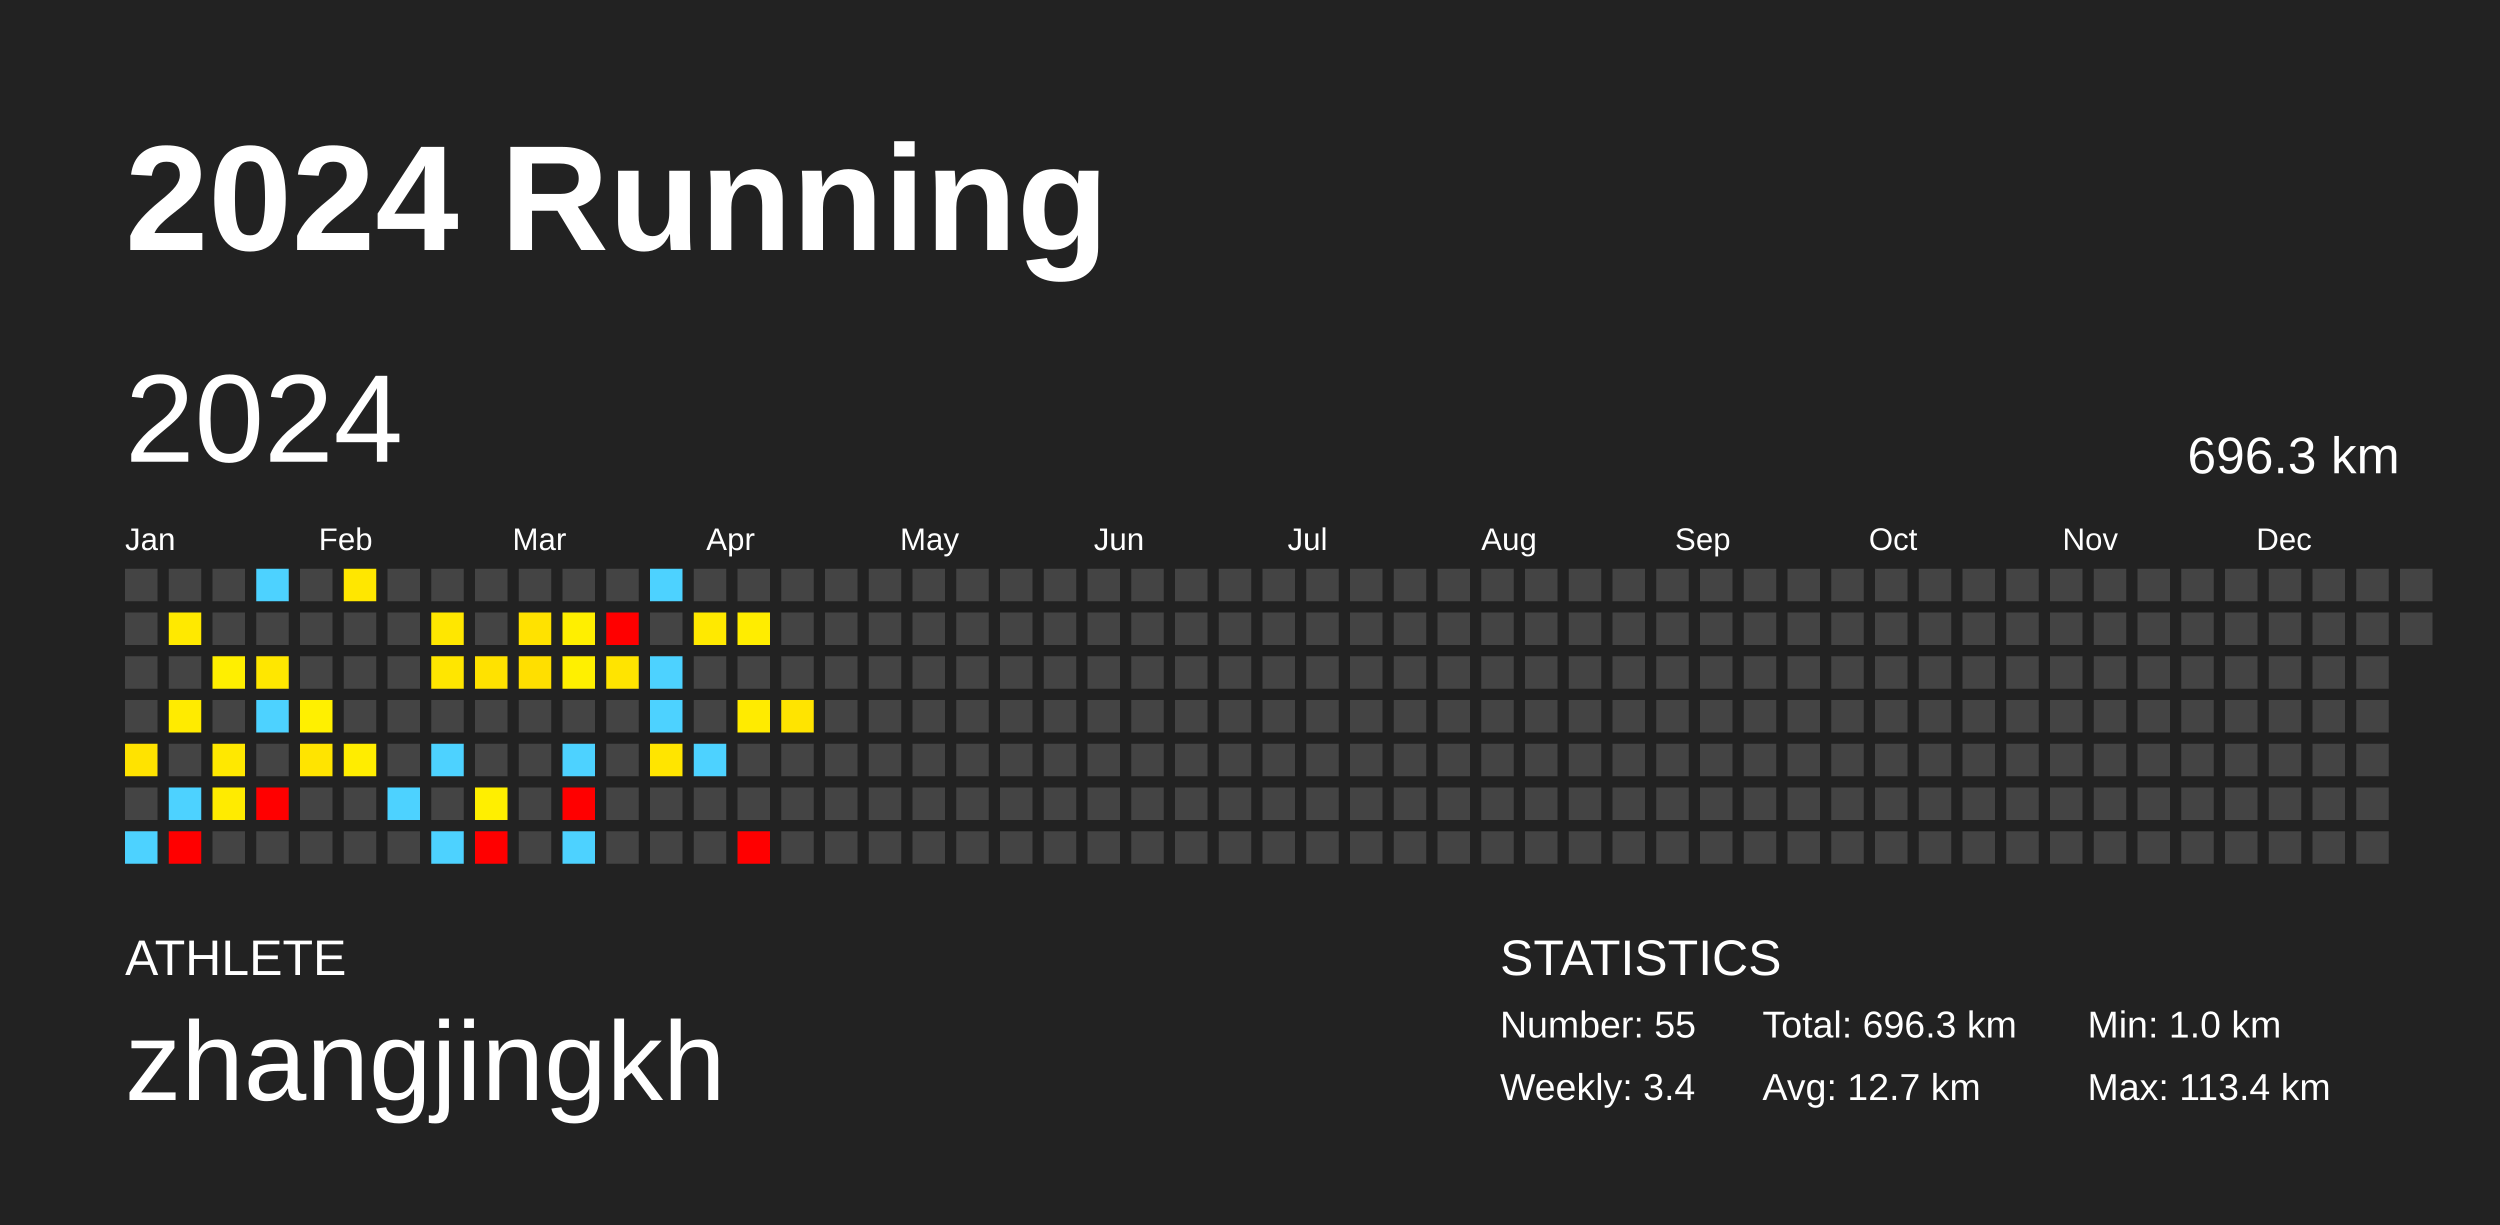
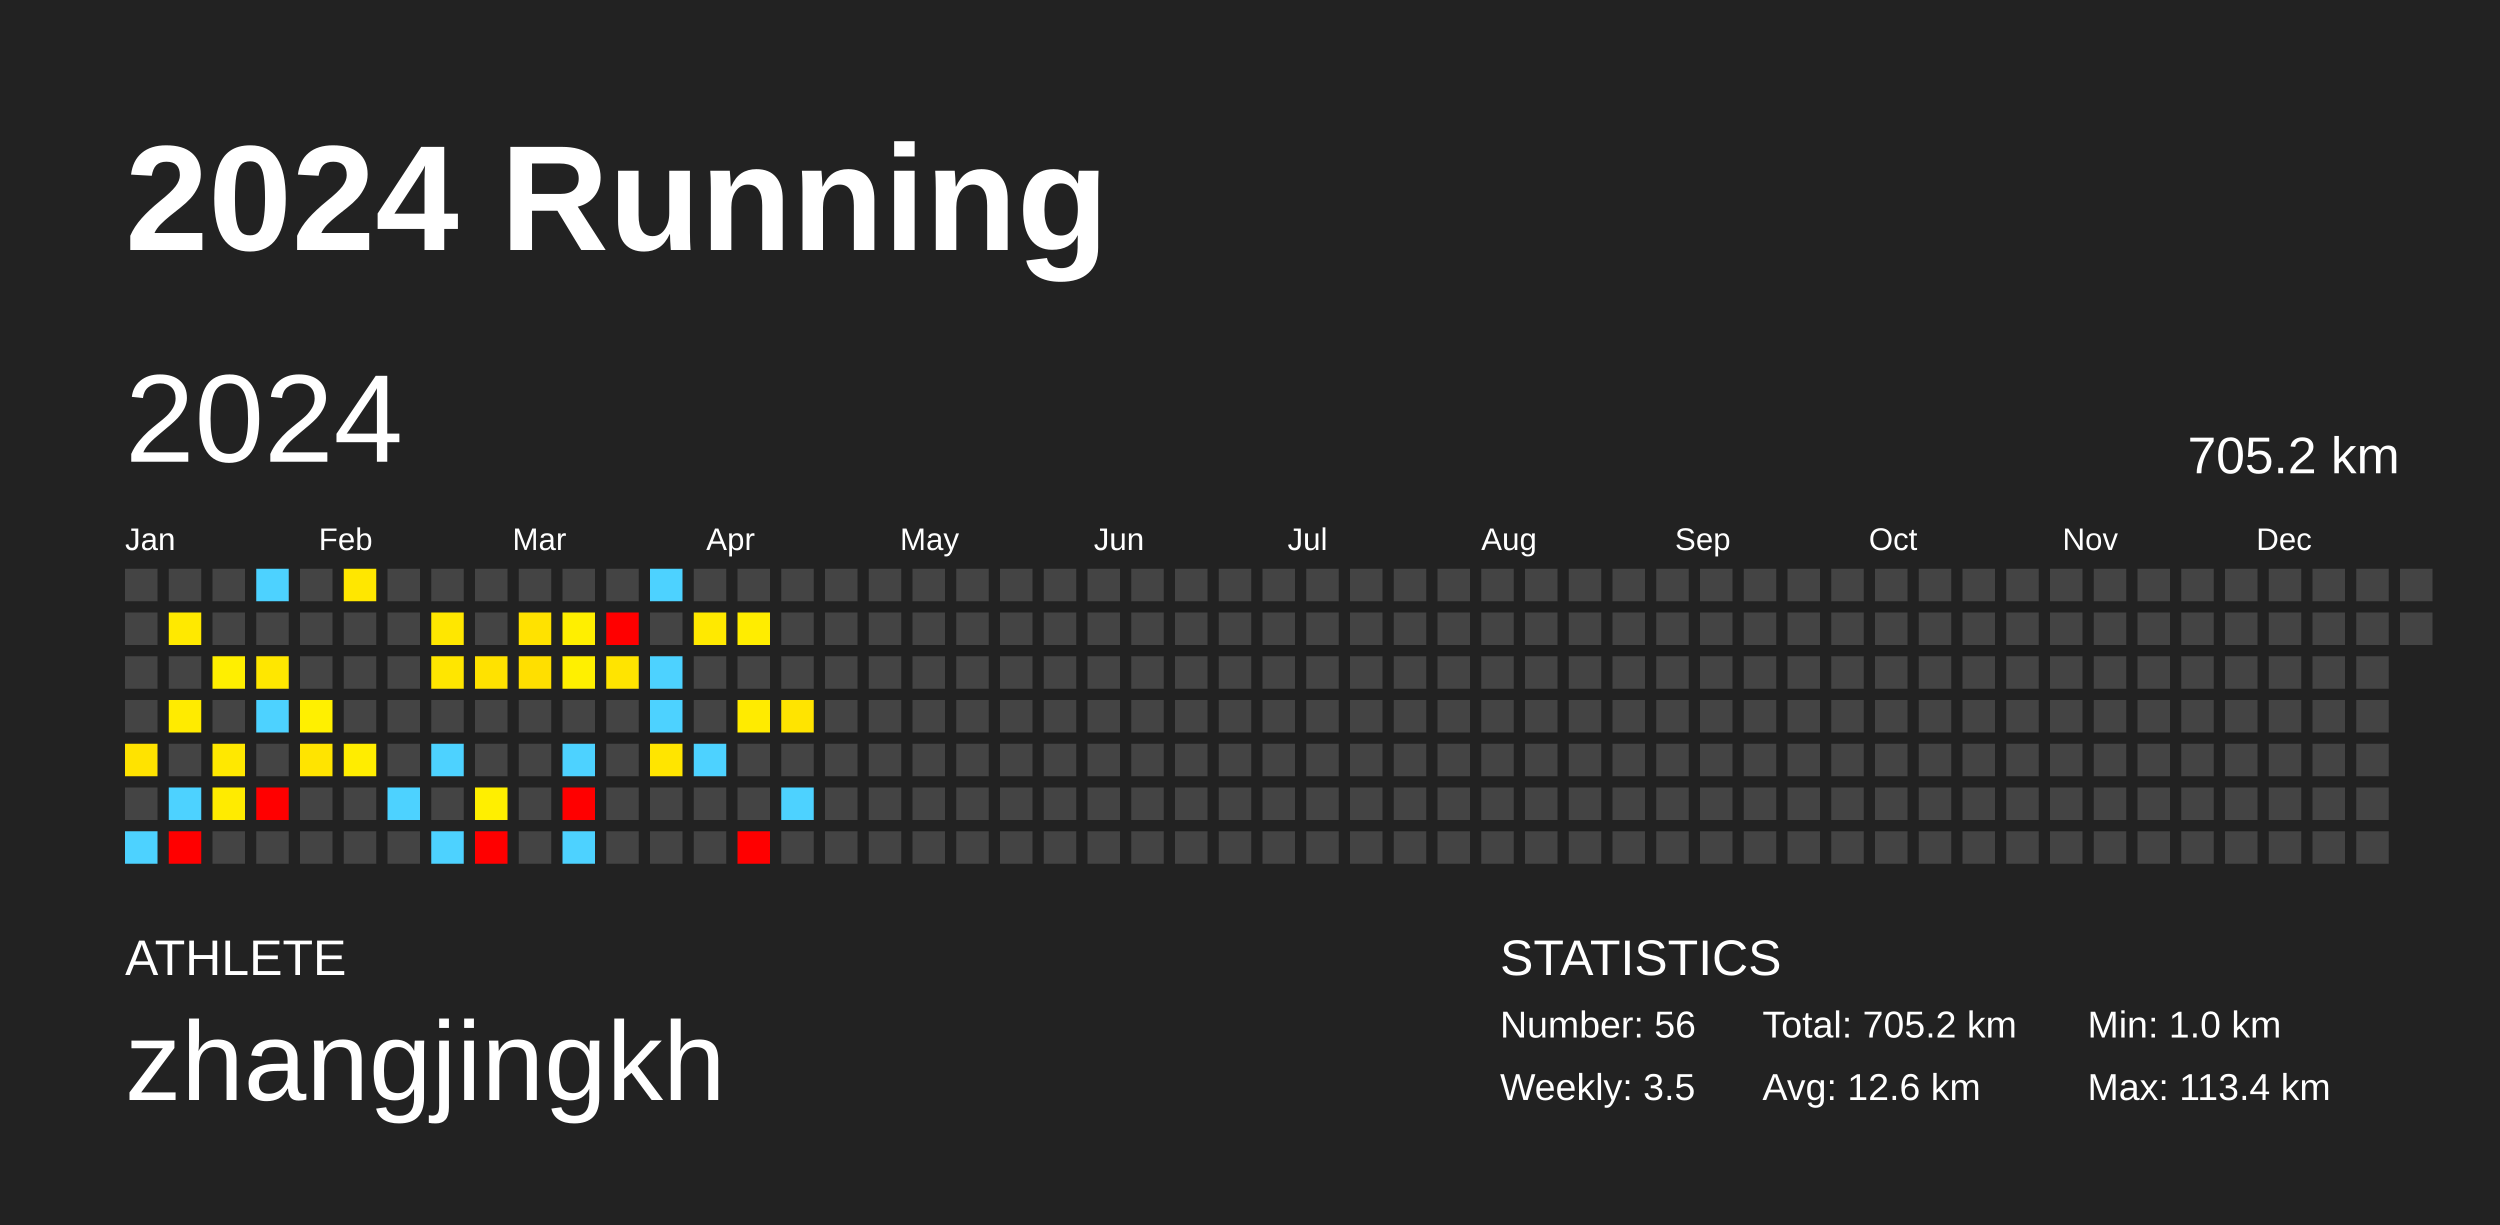
<svg xmlns="http://www.w3.org/2000/svg" baseProfile="full" height="98mm" version="1.1" viewBox="0,0,200,98" width="200mm">
  <defs />
  <rect fill="#222222" height="98" width="200" x="0" y="0" />
  <text fill="#FFFFFF" style="font-size:12px; font-family:Arial; font-weight:bold;" x="10" y="20">2024 Running</text>
  <text fill="#FFFFFF" style="font-size:4px; font-family:Arial" x="10" y="78">ATHLETE</text>
  <text fill="#FFFFFF" style="font-size:9px; font-family:Arial" x="10" y="88">zhangjingkh</text>
  <text fill="#FFFFFF" style="font-size:4px; font-family:Arial" x="120" y="78">STATISTICS</text>
-   <text fill="#FFFFFF" style="font-size:3px; font-family:Arial" x="120" y="83">Number: 55</text>
-   <text fill="#FFFFFF" style="font-size:3px; font-family:Arial" x="120" y="88">Weekly: 3.4</text>
-   <text fill="#FFFFFF" style="font-size:3px; font-family:Arial" x="141" y="83">Total: 696.3 km</text>
-   <text fill="#FFFFFF" style="font-size:3px; font-family:Arial" x="141" y="88">Avg: 12.7 km</text>
+   <text fill="#FFFFFF" style="font-size:3px; font-family:Arial" x="120" y="83">Number: 56</text>
+   <text fill="#FFFFFF" style="font-size:3px; font-family:Arial" x="120" y="88">Weekly: 3.5</text>
+   <text fill="#FFFFFF" style="font-size:3px; font-family:Arial" x="141" y="83">Total: 705.2 km</text>
+   <text fill="#FFFFFF" style="font-size:3px; font-family:Arial" x="141" y="88">Avg: 12.6 km</text>
  <text fill="#FFFFFF" style="font-size:3px; font-family:Arial" x="167" y="83">Min: 1.0 km</text>
  <text fill="#FFFFFF" style="font-size:3px; font-family:Arial" x="167" y="88">Max: 113.4 km</text>
  <text dominant-baseline="hanging" fill="#FFFFFF" style="font-size:10.0px; font-family:Arial;" x="10" y="30">2024</text>
-   <text dominant-baseline="hanging" fill="#FFFFFF" style="font-size:4.125px; font-family:Arial;" x="175" y="35">696.3 km</text>
+   <text dominant-baseline="hanging" fill="#FFFFFF" style="font-size:4.125px; font-family:Arial;" x="175" y="35">705.2 km</text>
  <text fill="#FFFFFF" style="font-size:2.5px; font-family:Arial" x="10.0" y="44">Jan</text>
  <text fill="#FFFFFF" style="font-size:2.5px; font-family:Arial" x="25.5" y="44">Feb</text>
  <text fill="#FFFFFF" style="font-size:2.5px; font-family:Arial" x="41.0" y="44">Mar</text>
  <text fill="#FFFFFF" style="font-size:2.5px; font-family:Arial" x="56.5" y="44">Apr</text>
  <text fill="#FFFFFF" style="font-size:2.5px; font-family:Arial" x="72.0" y="44">May</text>
  <text fill="#FFFFFF" style="font-size:2.5px; font-family:Arial" x="87.5" y="44">Jun</text>
  <text fill="#FFFFFF" style="font-size:2.5px; font-family:Arial" x="103.0" y="44">Jul</text>
  <text fill="#FFFFFF" style="font-size:2.5px; font-family:Arial" x="118.5" y="44">Aug</text>
  <text fill="#FFFFFF" style="font-size:2.5px; font-family:Arial" x="134.0" y="44">Sep</text>
  <text fill="#FFFFFF" style="font-size:2.5px; font-family:Arial" x="149.5" y="44">Oct</text>
  <text fill="#FFFFFF" style="font-size:2.5px; font-family:Arial" x="165.0" y="44">Nov</text>
  <text fill="#FFFFFF" style="font-size:2.5px; font-family:Arial" x="180.5" y="44">Dec</text>
  <rect fill="#444444" height="2.6" width="2.6" x="10.0" y="45.5" />
  <rect fill="#444444" height="2.6" width="2.6" x="10.0" y="49.0" />
  <rect fill="#444444" height="2.6" width="2.6" x="10.0" y="52.5" />
  <rect fill="#444444" height="2.6" width="2.6" x="10.0" y="56.0" />
  <rect fill="#ffe300" height="2.6" width="2.6" x="10.0" y="59.5" />
  <rect fill="#444444" height="2.6" width="2.6" x="10.0" y="63.0" />
  <rect fill="#4dd2ff" height="2.6" width="2.6" x="10.0" y="66.5" />
  <rect fill="#444444" height="2.6" width="2.6" x="13.5" y="45.5" />
  <rect fill="#ffe900" height="2.6" width="2.6" x="13.5" y="49.0" />
  <rect fill="#444444" height="2.6" width="2.6" x="13.5" y="52.5" />
  <rect fill="#ffeb00" height="2.6" width="2.6" x="13.5" y="56.0" />
  <rect fill="#444444" height="2.6" width="2.6" x="13.5" y="59.5" />
  <rect fill="#4dd2ff" height="2.6" width="2.6" x="13.5" y="63.0" />
  <rect fill="red" height="2.6" width="2.6" x="13.5" y="66.5" />
  <rect fill="#444444" height="2.6" width="2.6" x="17.0" y="45.5" />
  <rect fill="#444444" height="2.6" width="2.6" x="17.0" y="49.0" />
  <rect fill="#ffef00" height="2.6" width="2.6" x="17.0" y="52.5" />
  <rect fill="#444444" height="2.6" width="2.6" x="17.0" y="56.0" />
  <rect fill="#ffe800" height="2.6" width="2.6" x="17.0" y="59.5" />
  <rect fill="#ffeb00" height="2.6" width="2.6" x="17.0" y="63.0" />
  <rect fill="#444444" height="2.6" width="2.6" x="17.0" y="66.5" />
  <rect fill="#4dd2ff" height="2.6" width="2.6" x="20.5" y="45.5" />
  <rect fill="#444444" height="2.6" width="2.6" x="20.5" y="49.0" />
  <rect fill="#ffe700" height="2.6" width="2.6" x="20.5" y="52.5" />
  <rect fill="#4dd2ff" height="2.6" width="2.6" x="20.5" y="56.0" />
  <rect fill="#444444" height="2.6" width="2.6" x="20.5" y="59.5" />
  <rect fill="red" height="2.6" width="2.6" x="20.5" y="63.0" />
  <rect fill="#444444" height="2.6" width="2.6" x="20.5" y="66.5" />
  <rect fill="#444444" height="2.6" width="2.6" x="24.0" y="45.5" />
  <rect fill="#444444" height="2.6" width="2.6" x="24.0" y="49.0" />
  <rect fill="#444444" height="2.6" width="2.6" x="24.0" y="52.5" />
  <rect fill="#fff000" height="2.6" width="2.6" x="24.0" y="56.0" />
  <rect fill="#ffe400" height="2.6" width="2.6" x="24.0" y="59.5" />
  <rect fill="#444444" height="2.6" width="2.6" x="24.0" y="63.0" />
  <rect fill="#444444" height="2.6" width="2.6" x="24.0" y="66.5" />
  <rect fill="#ffe700" height="2.6" width="2.6" x="27.5" y="45.5" />
  <rect fill="#444444" height="2.6" width="2.6" x="27.5" y="49.0" />
  <rect fill="#444444" height="2.6" width="2.6" x="27.5" y="52.5" />
  <rect fill="#444444" height="2.6" width="2.6" x="27.5" y="56.0" />
  <rect fill="#ffed00" height="2.6" width="2.6" x="27.5" y="59.5" />
  <rect fill="#444444" height="2.6" width="2.6" x="27.5" y="63.0" />
  <rect fill="#444444" height="2.6" width="2.6" x="27.5" y="66.5" />
  <rect fill="#444444" height="2.6" width="2.6" x="31.0" y="45.5" />
  <rect fill="#444444" height="2.6" width="2.6" x="31.0" y="49.0" />
  <rect fill="#444444" height="2.6" width="2.6" x="31.0" y="52.5" />
  <rect fill="#444444" height="2.6" width="2.6" x="31.0" y="56.0" />
  <rect fill="#444444" height="2.6" width="2.6" x="31.0" y="59.5" />
  <rect fill="#4dd2ff" height="2.6" width="2.6" x="31.0" y="63.0" />
  <rect fill="#444444" height="2.6" width="2.6" x="31.0" y="66.5" />
  <rect fill="#444444" height="2.6" width="2.6" x="34.5" y="45.5" />
  <rect fill="#ffe700" height="2.6" width="2.6" x="34.5" y="49.0" />
  <rect fill="#ffe600" height="2.6" width="2.6" x="34.5" y="52.5" />
  <rect fill="#444444" height="2.6" width="2.6" x="34.5" y="56.0" />
  <rect fill="#4dd2ff" height="2.6" width="2.6" x="34.5" y="59.5" />
  <rect fill="#444444" height="2.6" width="2.6" x="34.5" y="63.0" />
  <rect fill="#4dd2ff" height="2.6" width="2.6" x="34.5" y="66.5" />
  <rect fill="#444444" height="2.6" width="2.6" x="38.0" y="45.5" />
  <rect fill="#444444" height="2.6" width="2.6" x="38.0" y="49.0" />
  <rect fill="#ffe200" height="2.6" width="2.6" x="38.0" y="52.5" />
  <rect fill="#444444" height="2.6" width="2.6" x="38.0" y="56.0" />
  <rect fill="#444444" height="2.6" width="2.6" x="38.0" y="59.5" />
  <rect fill="#ffef00" height="2.6" width="2.6" x="38.0" y="63.0" />
  <rect fill="red" height="2.6" width="2.6" x="38.0" y="66.5" />
  <rect fill="#444444" height="2.6" width="2.6" x="41.5" y="45.5" />
  <rect fill="#ffe200" height="2.6" width="2.6" x="41.5" y="49.0" />
  <rect fill="#ffdf00" height="2.6" width="2.6" x="41.5" y="52.5" />
  <rect fill="#444444" height="2.6" width="2.6" x="41.5" y="56.0" />
  <rect fill="#444444" height="2.6" width="2.6" x="41.5" y="59.5" />
  <rect fill="#444444" height="2.6" width="2.6" x="41.5" y="63.0" />
  <rect fill="#444444" height="2.6" width="2.6" x="41.5" y="66.5" />
  <rect fill="#444444" height="2.6" width="2.6" x="45.0" y="45.5" />
  <rect fill="#ffef00" height="2.6" width="2.6" x="45.0" y="49.0" />
  <rect fill="#fff000" height="2.6" width="2.6" x="45.0" y="52.5" />
  <rect fill="#444444" height="2.6" width="2.6" x="45.0" y="56.0" />
  <rect fill="#4dd2ff" height="2.6" width="2.6" x="45.0" y="59.5" />
  <rect fill="red" height="2.6" width="2.6" x="45.0" y="63.0" />
  <rect fill="#4dd2ff" height="2.6" width="2.6" x="45.0" y="66.5" />
  <rect fill="#444444" height="2.6" width="2.6" x="48.5" y="45.5" />
  <rect fill="red" height="2.6" width="2.6" x="48.5" y="49.0" />
  <rect fill="#ffe400" height="2.6" width="2.6" x="48.5" y="52.5" />
  <rect fill="#444444" height="2.6" width="2.6" x="48.5" y="56.0" />
  <rect fill="#444444" height="2.6" width="2.6" x="48.5" y="59.5" />
  <rect fill="#444444" height="2.6" width="2.6" x="48.5" y="63.0" />
  <rect fill="#444444" height="2.6" width="2.6" x="48.5" y="66.5" />
  <rect fill="#4dd2ff" height="2.6" width="2.6" x="52.0" y="45.5" />
  <rect fill="#444444" height="2.6" width="2.6" x="52.0" y="49.0" />
  <rect fill="#4dd2ff" height="2.6" width="2.6" x="52.0" y="52.5" />
  <rect fill="#4dd2ff" height="2.6" width="2.6" x="52.0" y="56.0" />
  <rect fill="#ffe500" height="2.6" width="2.6" x="52.0" y="59.5" />
  <rect fill="#444444" height="2.6" width="2.6" x="52.0" y="63.0" />
  <rect fill="#444444" height="2.6" width="2.6" x="52.0" y="66.5" />
  <rect fill="#444444" height="2.6" width="2.6" x="55.5" y="45.5" />
  <rect fill="#ffe900" height="2.6" width="2.6" x="55.5" y="49.0" />
  <rect fill="#444444" height="2.6" width="2.6" x="55.5" y="52.5" />
  <rect fill="#444444" height="2.6" width="2.6" x="55.5" y="56.0" />
  <rect fill="#4dd2ff" height="2.6" width="2.6" x="55.5" y="59.5" />
  <rect fill="#444444" height="2.6" width="2.6" x="55.5" y="63.0" />
  <rect fill="#444444" height="2.6" width="2.6" x="55.5" y="66.5" />
  <rect fill="#444444" height="2.6" width="2.6" x="59.0" y="45.5" />
  <rect fill="#ffed00" height="2.6" width="2.6" x="59.0" y="49.0" />
  <rect fill="#444444" height="2.6" width="2.6" x="59.0" y="52.5" />
  <rect fill="#ffeb00" height="2.6" width="2.6" x="59.0" y="56.0" />
  <rect fill="#444444" height="2.6" width="2.6" x="59.0" y="59.5" />
  <rect fill="#444444" height="2.6" width="2.6" x="59.0" y="63.0" />
  <rect fill="red" height="2.6" width="2.6" x="59.0" y="66.5" />
  <rect fill="#444444" height="2.6" width="2.6" x="62.5" y="45.5" />
  <rect fill="#444444" height="2.6" width="2.6" x="62.5" y="49.0" />
  <rect fill="#444444" height="2.6" width="2.6" x="62.5" y="52.5" />
  <rect fill="#ffe400" height="2.6" width="2.6" x="62.5" y="56.0" />
  <rect fill="#444444" height="2.6" width="2.6" x="62.5" y="59.5" />
-   <rect fill="#444444" height="2.6" width="2.6" x="62.5" y="63.0" />
+   <rect fill="#4dd2ff" height="2.6" width="2.6" x="62.5" y="63.0" />
  <rect fill="#444444" height="2.6" width="2.6" x="62.5" y="66.5" />
  <rect fill="#444444" height="2.6" width="2.6" x="66.0" y="45.5" />
  <rect fill="#444444" height="2.6" width="2.6" x="66.0" y="49.0" />
  <rect fill="#444444" height="2.6" width="2.6" x="66.0" y="52.5" />
  <rect fill="#444444" height="2.6" width="2.6" x="66.0" y="56.0" />
  <rect fill="#444444" height="2.6" width="2.6" x="66.0" y="59.5" />
  <rect fill="#444444" height="2.6" width="2.6" x="66.0" y="63.0" />
  <rect fill="#444444" height="2.6" width="2.6" x="66.0" y="66.5" />
  <rect fill="#444444" height="2.6" width="2.6" x="69.5" y="45.5" />
  <rect fill="#444444" height="2.6" width="2.6" x="69.5" y="49.0" />
  <rect fill="#444444" height="2.6" width="2.6" x="69.5" y="52.5" />
  <rect fill="#444444" height="2.6" width="2.6" x="69.5" y="56.0" />
  <rect fill="#444444" height="2.6" width="2.6" x="69.5" y="59.5" />
  <rect fill="#444444" height="2.6" width="2.6" x="69.5" y="63.0" />
  <rect fill="#444444" height="2.6" width="2.6" x="69.5" y="66.5" />
  <rect fill="#444444" height="2.6" width="2.6" x="73.0" y="45.5" />
  <rect fill="#444444" height="2.6" width="2.6" x="73.0" y="49.0" />
  <rect fill="#444444" height="2.6" width="2.6" x="73.0" y="52.5" />
  <rect fill="#444444" height="2.6" width="2.6" x="73.0" y="56.0" />
  <rect fill="#444444" height="2.6" width="2.6" x="73.0" y="59.5" />
  <rect fill="#444444" height="2.6" width="2.6" x="73.0" y="63.0" />
  <rect fill="#444444" height="2.6" width="2.6" x="73.0" y="66.5" />
  <rect fill="#444444" height="2.6" width="2.6" x="76.5" y="45.5" />
  <rect fill="#444444" height="2.6" width="2.6" x="76.5" y="49.0" />
  <rect fill="#444444" height="2.6" width="2.6" x="76.5" y="52.5" />
  <rect fill="#444444" height="2.6" width="2.6" x="76.5" y="56.0" />
  <rect fill="#444444" height="2.6" width="2.6" x="76.5" y="59.5" />
  <rect fill="#444444" height="2.6" width="2.6" x="76.5" y="63.0" />
  <rect fill="#444444" height="2.6" width="2.6" x="76.5" y="66.5" />
  <rect fill="#444444" height="2.6" width="2.6" x="80.0" y="45.5" />
  <rect fill="#444444" height="2.6" width="2.6" x="80.0" y="49.0" />
  <rect fill="#444444" height="2.6" width="2.6" x="80.0" y="52.5" />
  <rect fill="#444444" height="2.6" width="2.6" x="80.0" y="56.0" />
  <rect fill="#444444" height="2.6" width="2.6" x="80.0" y="59.5" />
  <rect fill="#444444" height="2.6" width="2.6" x="80.0" y="63.0" />
  <rect fill="#444444" height="2.6" width="2.6" x="80.0" y="66.5" />
  <rect fill="#444444" height="2.6" width="2.6" x="83.5" y="45.5" />
  <rect fill="#444444" height="2.6" width="2.6" x="83.5" y="49.0" />
  <rect fill="#444444" height="2.6" width="2.6" x="83.5" y="52.5" />
  <rect fill="#444444" height="2.6" width="2.6" x="83.5" y="56.0" />
  <rect fill="#444444" height="2.6" width="2.6" x="83.5" y="59.5" />
  <rect fill="#444444" height="2.6" width="2.6" x="83.5" y="63.0" />
  <rect fill="#444444" height="2.6" width="2.6" x="83.5" y="66.5" />
  <rect fill="#444444" height="2.6" width="2.6" x="87.0" y="45.5" />
  <rect fill="#444444" height="2.6" width="2.6" x="87.0" y="49.0" />
  <rect fill="#444444" height="2.6" width="2.6" x="87.0" y="52.5" />
  <rect fill="#444444" height="2.6" width="2.6" x="87.0" y="56.0" />
  <rect fill="#444444" height="2.6" width="2.6" x="87.0" y="59.5" />
  <rect fill="#444444" height="2.6" width="2.6" x="87.0" y="63.0" />
  <rect fill="#444444" height="2.6" width="2.6" x="87.0" y="66.5" />
  <rect fill="#444444" height="2.6" width="2.6" x="90.5" y="45.5" />
  <rect fill="#444444" height="2.6" width="2.6" x="90.5" y="49.0" />
  <rect fill="#444444" height="2.6" width="2.6" x="90.5" y="52.5" />
  <rect fill="#444444" height="2.6" width="2.6" x="90.5" y="56.0" />
  <rect fill="#444444" height="2.6" width="2.6" x="90.5" y="59.5" />
  <rect fill="#444444" height="2.6" width="2.6" x="90.5" y="63.0" />
  <rect fill="#444444" height="2.6" width="2.6" x="90.5" y="66.5" />
  <rect fill="#444444" height="2.6" width="2.6" x="94.0" y="45.5" />
  <rect fill="#444444" height="2.6" width="2.6" x="94.0" y="49.0" />
  <rect fill="#444444" height="2.6" width="2.6" x="94.0" y="52.5" />
  <rect fill="#444444" height="2.6" width="2.6" x="94.0" y="56.0" />
  <rect fill="#444444" height="2.6" width="2.6" x="94.0" y="59.5" />
  <rect fill="#444444" height="2.6" width="2.6" x="94.0" y="63.0" />
  <rect fill="#444444" height="2.6" width="2.6" x="94.0" y="66.5" />
  <rect fill="#444444" height="2.6" width="2.6" x="97.5" y="45.5" />
  <rect fill="#444444" height="2.6" width="2.6" x="97.5" y="49.0" />
  <rect fill="#444444" height="2.6" width="2.6" x="97.5" y="52.5" />
  <rect fill="#444444" height="2.6" width="2.6" x="97.5" y="56.0" />
  <rect fill="#444444" height="2.6" width="2.6" x="97.5" y="59.5" />
  <rect fill="#444444" height="2.6" width="2.6" x="97.5" y="63.0" />
  <rect fill="#444444" height="2.6" width="2.6" x="97.5" y="66.5" />
  <rect fill="#444444" height="2.6" width="2.6" x="101.0" y="45.5" />
  <rect fill="#444444" height="2.6" width="2.6" x="101.0" y="49.0" />
  <rect fill="#444444" height="2.6" width="2.6" x="101.0" y="52.5" />
  <rect fill="#444444" height="2.6" width="2.6" x="101.0" y="56.0" />
  <rect fill="#444444" height="2.6" width="2.6" x="101.0" y="59.5" />
  <rect fill="#444444" height="2.6" width="2.6" x="101.0" y="63.0" />
  <rect fill="#444444" height="2.6" width="2.6" x="101.0" y="66.5" />
  <rect fill="#444444" height="2.6" width="2.6" x="104.5" y="45.5" />
  <rect fill="#444444" height="2.6" width="2.6" x="104.5" y="49.0" />
  <rect fill="#444444" height="2.6" width="2.6" x="104.5" y="52.5" />
  <rect fill="#444444" height="2.6" width="2.6" x="104.5" y="56.0" />
  <rect fill="#444444" height="2.6" width="2.6" x="104.5" y="59.5" />
  <rect fill="#444444" height="2.6" width="2.6" x="104.5" y="63.0" />
  <rect fill="#444444" height="2.6" width="2.6" x="104.5" y="66.5" />
  <rect fill="#444444" height="2.6" width="2.6" x="108.0" y="45.5" />
  <rect fill="#444444" height="2.6" width="2.6" x="108.0" y="49.0" />
  <rect fill="#444444" height="2.6" width="2.6" x="108.0" y="52.5" />
  <rect fill="#444444" height="2.6" width="2.6" x="108.0" y="56.0" />
  <rect fill="#444444" height="2.6" width="2.6" x="108.0" y="59.5" />
  <rect fill="#444444" height="2.6" width="2.6" x="108.0" y="63.0" />
  <rect fill="#444444" height="2.6" width="2.6" x="108.0" y="66.5" />
  <rect fill="#444444" height="2.6" width="2.6" x="111.5" y="45.5" />
  <rect fill="#444444" height="2.6" width="2.6" x="111.5" y="49.0" />
  <rect fill="#444444" height="2.6" width="2.6" x="111.5" y="52.5" />
  <rect fill="#444444" height="2.6" width="2.6" x="111.5" y="56.0" />
  <rect fill="#444444" height="2.6" width="2.6" x="111.5" y="59.5" />
  <rect fill="#444444" height="2.6" width="2.6" x="111.5" y="63.0" />
  <rect fill="#444444" height="2.6" width="2.6" x="111.5" y="66.5" />
  <rect fill="#444444" height="2.6" width="2.6" x="115.0" y="45.5" />
  <rect fill="#444444" height="2.6" width="2.6" x="115.0" y="49.0" />
  <rect fill="#444444" height="2.6" width="2.6" x="115.0" y="52.5" />
  <rect fill="#444444" height="2.6" width="2.6" x="115.0" y="56.0" />
  <rect fill="#444444" height="2.6" width="2.6" x="115.0" y="59.5" />
  <rect fill="#444444" height="2.6" width="2.6" x="115.0" y="63.0" />
  <rect fill="#444444" height="2.6" width="2.6" x="115.0" y="66.5" />
  <rect fill="#444444" height="2.6" width="2.6" x="118.5" y="45.5" />
  <rect fill="#444444" height="2.6" width="2.6" x="118.5" y="49.0" />
  <rect fill="#444444" height="2.6" width="2.6" x="118.5" y="52.5" />
  <rect fill="#444444" height="2.6" width="2.6" x="118.5" y="56.0" />
  <rect fill="#444444" height="2.6" width="2.6" x="118.5" y="59.5" />
  <rect fill="#444444" height="2.6" width="2.6" x="118.5" y="63.0" />
  <rect fill="#444444" height="2.6" width="2.6" x="118.5" y="66.5" />
  <rect fill="#444444" height="2.6" width="2.6" x="122.0" y="45.5" />
  <rect fill="#444444" height="2.6" width="2.6" x="122.0" y="49.0" />
  <rect fill="#444444" height="2.6" width="2.6" x="122.0" y="52.5" />
  <rect fill="#444444" height="2.6" width="2.6" x="122.0" y="56.0" />
  <rect fill="#444444" height="2.6" width="2.6" x="122.0" y="59.5" />
  <rect fill="#444444" height="2.6" width="2.6" x="122.0" y="63.0" />
  <rect fill="#444444" height="2.6" width="2.6" x="122.0" y="66.5" />
  <rect fill="#444444" height="2.6" width="2.6" x="125.5" y="45.5" />
  <rect fill="#444444" height="2.6" width="2.6" x="125.5" y="49.0" />
  <rect fill="#444444" height="2.6" width="2.6" x="125.5" y="52.5" />
  <rect fill="#444444" height="2.6" width="2.6" x="125.5" y="56.0" />
  <rect fill="#444444" height="2.6" width="2.6" x="125.5" y="59.5" />
  <rect fill="#444444" height="2.6" width="2.6" x="125.5" y="63.0" />
  <rect fill="#444444" height="2.6" width="2.6" x="125.5" y="66.5" />
  <rect fill="#444444" height="2.6" width="2.6" x="129.0" y="45.5" />
  <rect fill="#444444" height="2.6" width="2.6" x="129.0" y="49.0" />
  <rect fill="#444444" height="2.6" width="2.6" x="129.0" y="52.5" />
  <rect fill="#444444" height="2.6" width="2.6" x="129.0" y="56.0" />
  <rect fill="#444444" height="2.6" width="2.6" x="129.0" y="59.5" />
  <rect fill="#444444" height="2.6" width="2.6" x="129.0" y="63.0" />
  <rect fill="#444444" height="2.6" width="2.6" x="129.0" y="66.5" />
  <rect fill="#444444" height="2.6" width="2.6" x="132.5" y="45.5" />
  <rect fill="#444444" height="2.6" width="2.6" x="132.5" y="49.0" />
  <rect fill="#444444" height="2.6" width="2.6" x="132.5" y="52.5" />
  <rect fill="#444444" height="2.6" width="2.6" x="132.5" y="56.0" />
  <rect fill="#444444" height="2.6" width="2.6" x="132.5" y="59.5" />
  <rect fill="#444444" height="2.6" width="2.6" x="132.5" y="63.0" />
  <rect fill="#444444" height="2.6" width="2.6" x="132.5" y="66.5" />
  <rect fill="#444444" height="2.6" width="2.6" x="136.0" y="45.5" />
  <rect fill="#444444" height="2.6" width="2.6" x="136.0" y="49.0" />
  <rect fill="#444444" height="2.6" width="2.6" x="136.0" y="52.5" />
  <rect fill="#444444" height="2.6" width="2.6" x="136.0" y="56.0" />
  <rect fill="#444444" height="2.6" width="2.6" x="136.0" y="59.5" />
  <rect fill="#444444" height="2.6" width="2.6" x="136.0" y="63.0" />
  <rect fill="#444444" height="2.6" width="2.6" x="136.0" y="66.5" />
  <rect fill="#444444" height="2.6" width="2.6" x="139.5" y="45.5" />
  <rect fill="#444444" height="2.6" width="2.6" x="139.5" y="49.0" />
  <rect fill="#444444" height="2.6" width="2.6" x="139.5" y="52.5" />
  <rect fill="#444444" height="2.6" width="2.6" x="139.5" y="56.0" />
  <rect fill="#444444" height="2.6" width="2.6" x="139.5" y="59.5" />
  <rect fill="#444444" height="2.6" width="2.6" x="139.5" y="63.0" />
  <rect fill="#444444" height="2.6" width="2.6" x="139.5" y="66.5" />
  <rect fill="#444444" height="2.6" width="2.6" x="143.0" y="45.5" />
  <rect fill="#444444" height="2.6" width="2.6" x="143.0" y="49.0" />
  <rect fill="#444444" height="2.6" width="2.6" x="143.0" y="52.5" />
  <rect fill="#444444" height="2.6" width="2.6" x="143.0" y="56.0" />
  <rect fill="#444444" height="2.6" width="2.6" x="143.0" y="59.5" />
  <rect fill="#444444" height="2.6" width="2.6" x="143.0" y="63.0" />
  <rect fill="#444444" height="2.6" width="2.6" x="143.0" y="66.5" />
  <rect fill="#444444" height="2.6" width="2.6" x="146.5" y="45.5" />
  <rect fill="#444444" height="2.6" width="2.6" x="146.5" y="49.0" />
  <rect fill="#444444" height="2.6" width="2.6" x="146.5" y="52.5" />
  <rect fill="#444444" height="2.6" width="2.6" x="146.5" y="56.0" />
  <rect fill="#444444" height="2.6" width="2.6" x="146.5" y="59.5" />
  <rect fill="#444444" height="2.6" width="2.6" x="146.5" y="63.0" />
  <rect fill="#444444" height="2.6" width="2.6" x="146.5" y="66.5" />
  <rect fill="#444444" height="2.6" width="2.6" x="150.0" y="45.5" />
  <rect fill="#444444" height="2.6" width="2.6" x="150.0" y="49.0" />
  <rect fill="#444444" height="2.6" width="2.6" x="150.0" y="52.5" />
  <rect fill="#444444" height="2.6" width="2.6" x="150.0" y="56.0" />
  <rect fill="#444444" height="2.6" width="2.6" x="150.0" y="59.5" />
  <rect fill="#444444" height="2.6" width="2.6" x="150.0" y="63.0" />
  <rect fill="#444444" height="2.6" width="2.6" x="150.0" y="66.5" />
  <rect fill="#444444" height="2.6" width="2.6" x="153.5" y="45.5" />
  <rect fill="#444444" height="2.6" width="2.6" x="153.5" y="49.0" />
  <rect fill="#444444" height="2.6" width="2.6" x="153.5" y="52.5" />
  <rect fill="#444444" height="2.6" width="2.6" x="153.5" y="56.0" />
  <rect fill="#444444" height="2.6" width="2.6" x="153.5" y="59.5" />
  <rect fill="#444444" height="2.6" width="2.6" x="153.5" y="63.0" />
  <rect fill="#444444" height="2.6" width="2.6" x="153.5" y="66.5" />
  <rect fill="#444444" height="2.6" width="2.6" x="157.0" y="45.5" />
  <rect fill="#444444" height="2.6" width="2.6" x="157.0" y="49.0" />
  <rect fill="#444444" height="2.6" width="2.6" x="157.0" y="52.5" />
  <rect fill="#444444" height="2.6" width="2.6" x="157.0" y="56.0" />
  <rect fill="#444444" height="2.6" width="2.6" x="157.0" y="59.5" />
  <rect fill="#444444" height="2.6" width="2.6" x="157.0" y="63.0" />
  <rect fill="#444444" height="2.6" width="2.6" x="157.0" y="66.5" />
  <rect fill="#444444" height="2.6" width="2.6" x="160.5" y="45.5" />
  <rect fill="#444444" height="2.6" width="2.6" x="160.5" y="49.0" />
  <rect fill="#444444" height="2.6" width="2.6" x="160.5" y="52.5" />
  <rect fill="#444444" height="2.6" width="2.6" x="160.5" y="56.0" />
  <rect fill="#444444" height="2.6" width="2.6" x="160.5" y="59.5" />
  <rect fill="#444444" height="2.6" width="2.6" x="160.5" y="63.0" />
  <rect fill="#444444" height="2.6" width="2.6" x="160.5" y="66.5" />
  <rect fill="#444444" height="2.6" width="2.6" x="164.0" y="45.5" />
  <rect fill="#444444" height="2.6" width="2.6" x="164.0" y="49.0" />
  <rect fill="#444444" height="2.6" width="2.6" x="164.0" y="52.5" />
  <rect fill="#444444" height="2.6" width="2.6" x="164.0" y="56.0" />
  <rect fill="#444444" height="2.6" width="2.6" x="164.0" y="59.5" />
  <rect fill="#444444" height="2.6" width="2.6" x="164.0" y="63.0" />
  <rect fill="#444444" height="2.6" width="2.6" x="164.0" y="66.5" />
  <rect fill="#444444" height="2.6" width="2.6" x="167.5" y="45.5" />
  <rect fill="#444444" height="2.6" width="2.6" x="167.5" y="49.0" />
  <rect fill="#444444" height="2.6" width="2.6" x="167.5" y="52.5" />
  <rect fill="#444444" height="2.6" width="2.6" x="167.5" y="56.0" />
  <rect fill="#444444" height="2.6" width="2.6" x="167.5" y="59.5" />
  <rect fill="#444444" height="2.6" width="2.6" x="167.5" y="63.0" />
  <rect fill="#444444" height="2.6" width="2.6" x="167.5" y="66.5" />
  <rect fill="#444444" height="2.6" width="2.6" x="171.0" y="45.5" />
  <rect fill="#444444" height="2.6" width="2.6" x="171.0" y="49.0" />
  <rect fill="#444444" height="2.6" width="2.6" x="171.0" y="52.5" />
  <rect fill="#444444" height="2.6" width="2.6" x="171.0" y="56.0" />
  <rect fill="#444444" height="2.6" width="2.6" x="171.0" y="59.5" />
  <rect fill="#444444" height="2.6" width="2.6" x="171.0" y="63.0" />
  <rect fill="#444444" height="2.6" width="2.6" x="171.0" y="66.5" />
  <rect fill="#444444" height="2.6" width="2.6" x="174.5" y="45.5" />
  <rect fill="#444444" height="2.6" width="2.6" x="174.5" y="49.0" />
  <rect fill="#444444" height="2.6" width="2.6" x="174.5" y="52.5" />
  <rect fill="#444444" height="2.6" width="2.6" x="174.5" y="56.0" />
  <rect fill="#444444" height="2.6" width="2.6" x="174.5" y="59.5" />
  <rect fill="#444444" height="2.6" width="2.6" x="174.5" y="63.0" />
  <rect fill="#444444" height="2.6" width="2.6" x="174.5" y="66.5" />
  <rect fill="#444444" height="2.6" width="2.6" x="178.0" y="45.5" />
  <rect fill="#444444" height="2.6" width="2.6" x="178.0" y="49.0" />
  <rect fill="#444444" height="2.6" width="2.6" x="178.0" y="52.5" />
  <rect fill="#444444" height="2.6" width="2.6" x="178.0" y="56.0" />
  <rect fill="#444444" height="2.6" width="2.6" x="178.0" y="59.5" />
  <rect fill="#444444" height="2.6" width="2.6" x="178.0" y="63.0" />
  <rect fill="#444444" height="2.6" width="2.6" x="178.0" y="66.5" />
  <rect fill="#444444" height="2.6" width="2.6" x="181.5" y="45.5" />
  <rect fill="#444444" height="2.6" width="2.6" x="181.5" y="49.0" />
  <rect fill="#444444" height="2.6" width="2.6" x="181.5" y="52.5" />
  <rect fill="#444444" height="2.6" width="2.6" x="181.5" y="56.0" />
  <rect fill="#444444" height="2.6" width="2.6" x="181.5" y="59.5" />
  <rect fill="#444444" height="2.6" width="2.6" x="181.5" y="63.0" />
  <rect fill="#444444" height="2.6" width="2.6" x="181.5" y="66.5" />
  <rect fill="#444444" height="2.6" width="2.6" x="185.0" y="45.5" />
  <rect fill="#444444" height="2.6" width="2.6" x="185.0" y="49.0" />
  <rect fill="#444444" height="2.6" width="2.6" x="185.0" y="52.5" />
  <rect fill="#444444" height="2.6" width="2.6" x="185.0" y="56.0" />
  <rect fill="#444444" height="2.6" width="2.6" x="185.0" y="59.5" />
  <rect fill="#444444" height="2.6" width="2.6" x="185.0" y="63.0" />
  <rect fill="#444444" height="2.6" width="2.6" x="185.0" y="66.5" />
  <rect fill="#444444" height="2.6" width="2.6" x="188.5" y="45.5" />
  <rect fill="#444444" height="2.6" width="2.6" x="188.5" y="49.0" />
  <rect fill="#444444" height="2.6" width="2.6" x="188.5" y="52.5" />
  <rect fill="#444444" height="2.6" width="2.6" x="188.5" y="56.0" />
  <rect fill="#444444" height="2.6" width="2.6" x="188.5" y="59.5" />
  <rect fill="#444444" height="2.6" width="2.6" x="188.5" y="63.0" />
  <rect fill="#444444" height="2.6" width="2.6" x="188.5" y="66.5" />
  <rect fill="#444444" height="2.6" width="2.6" x="192.0" y="45.5" />
  <rect fill="#444444" height="2.6" width="2.6" x="192.0" y="49.0" />
</svg>
